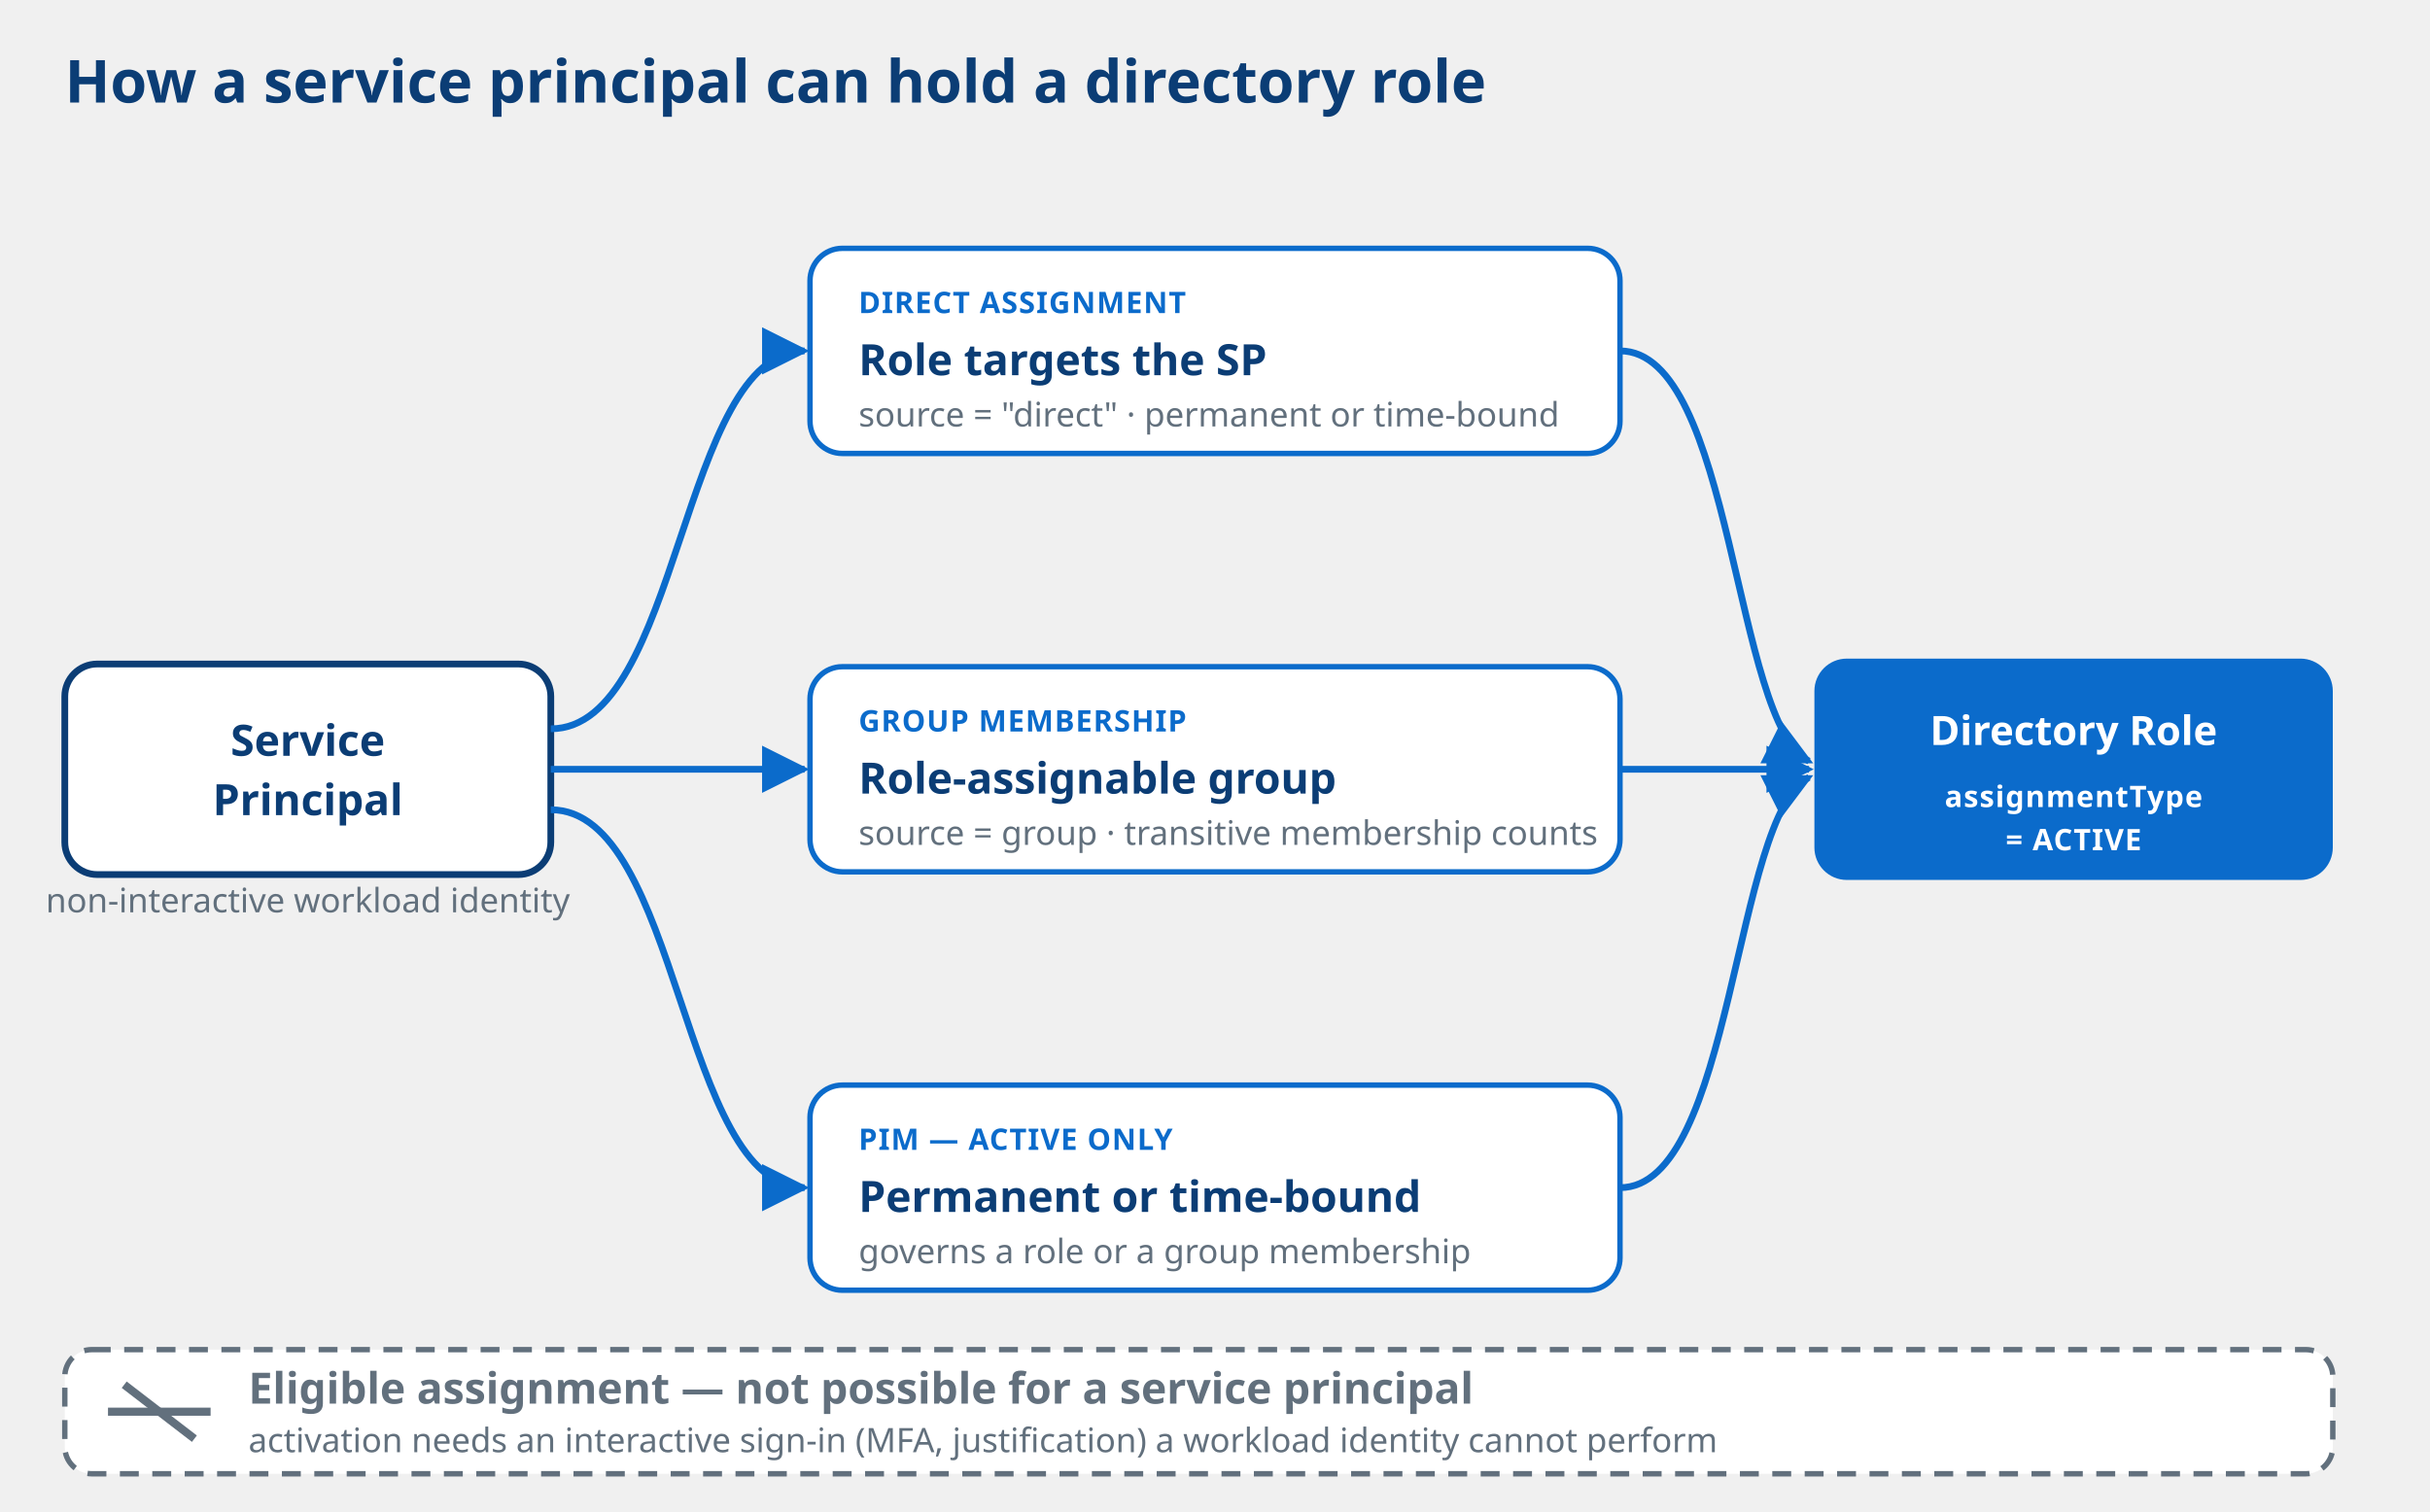
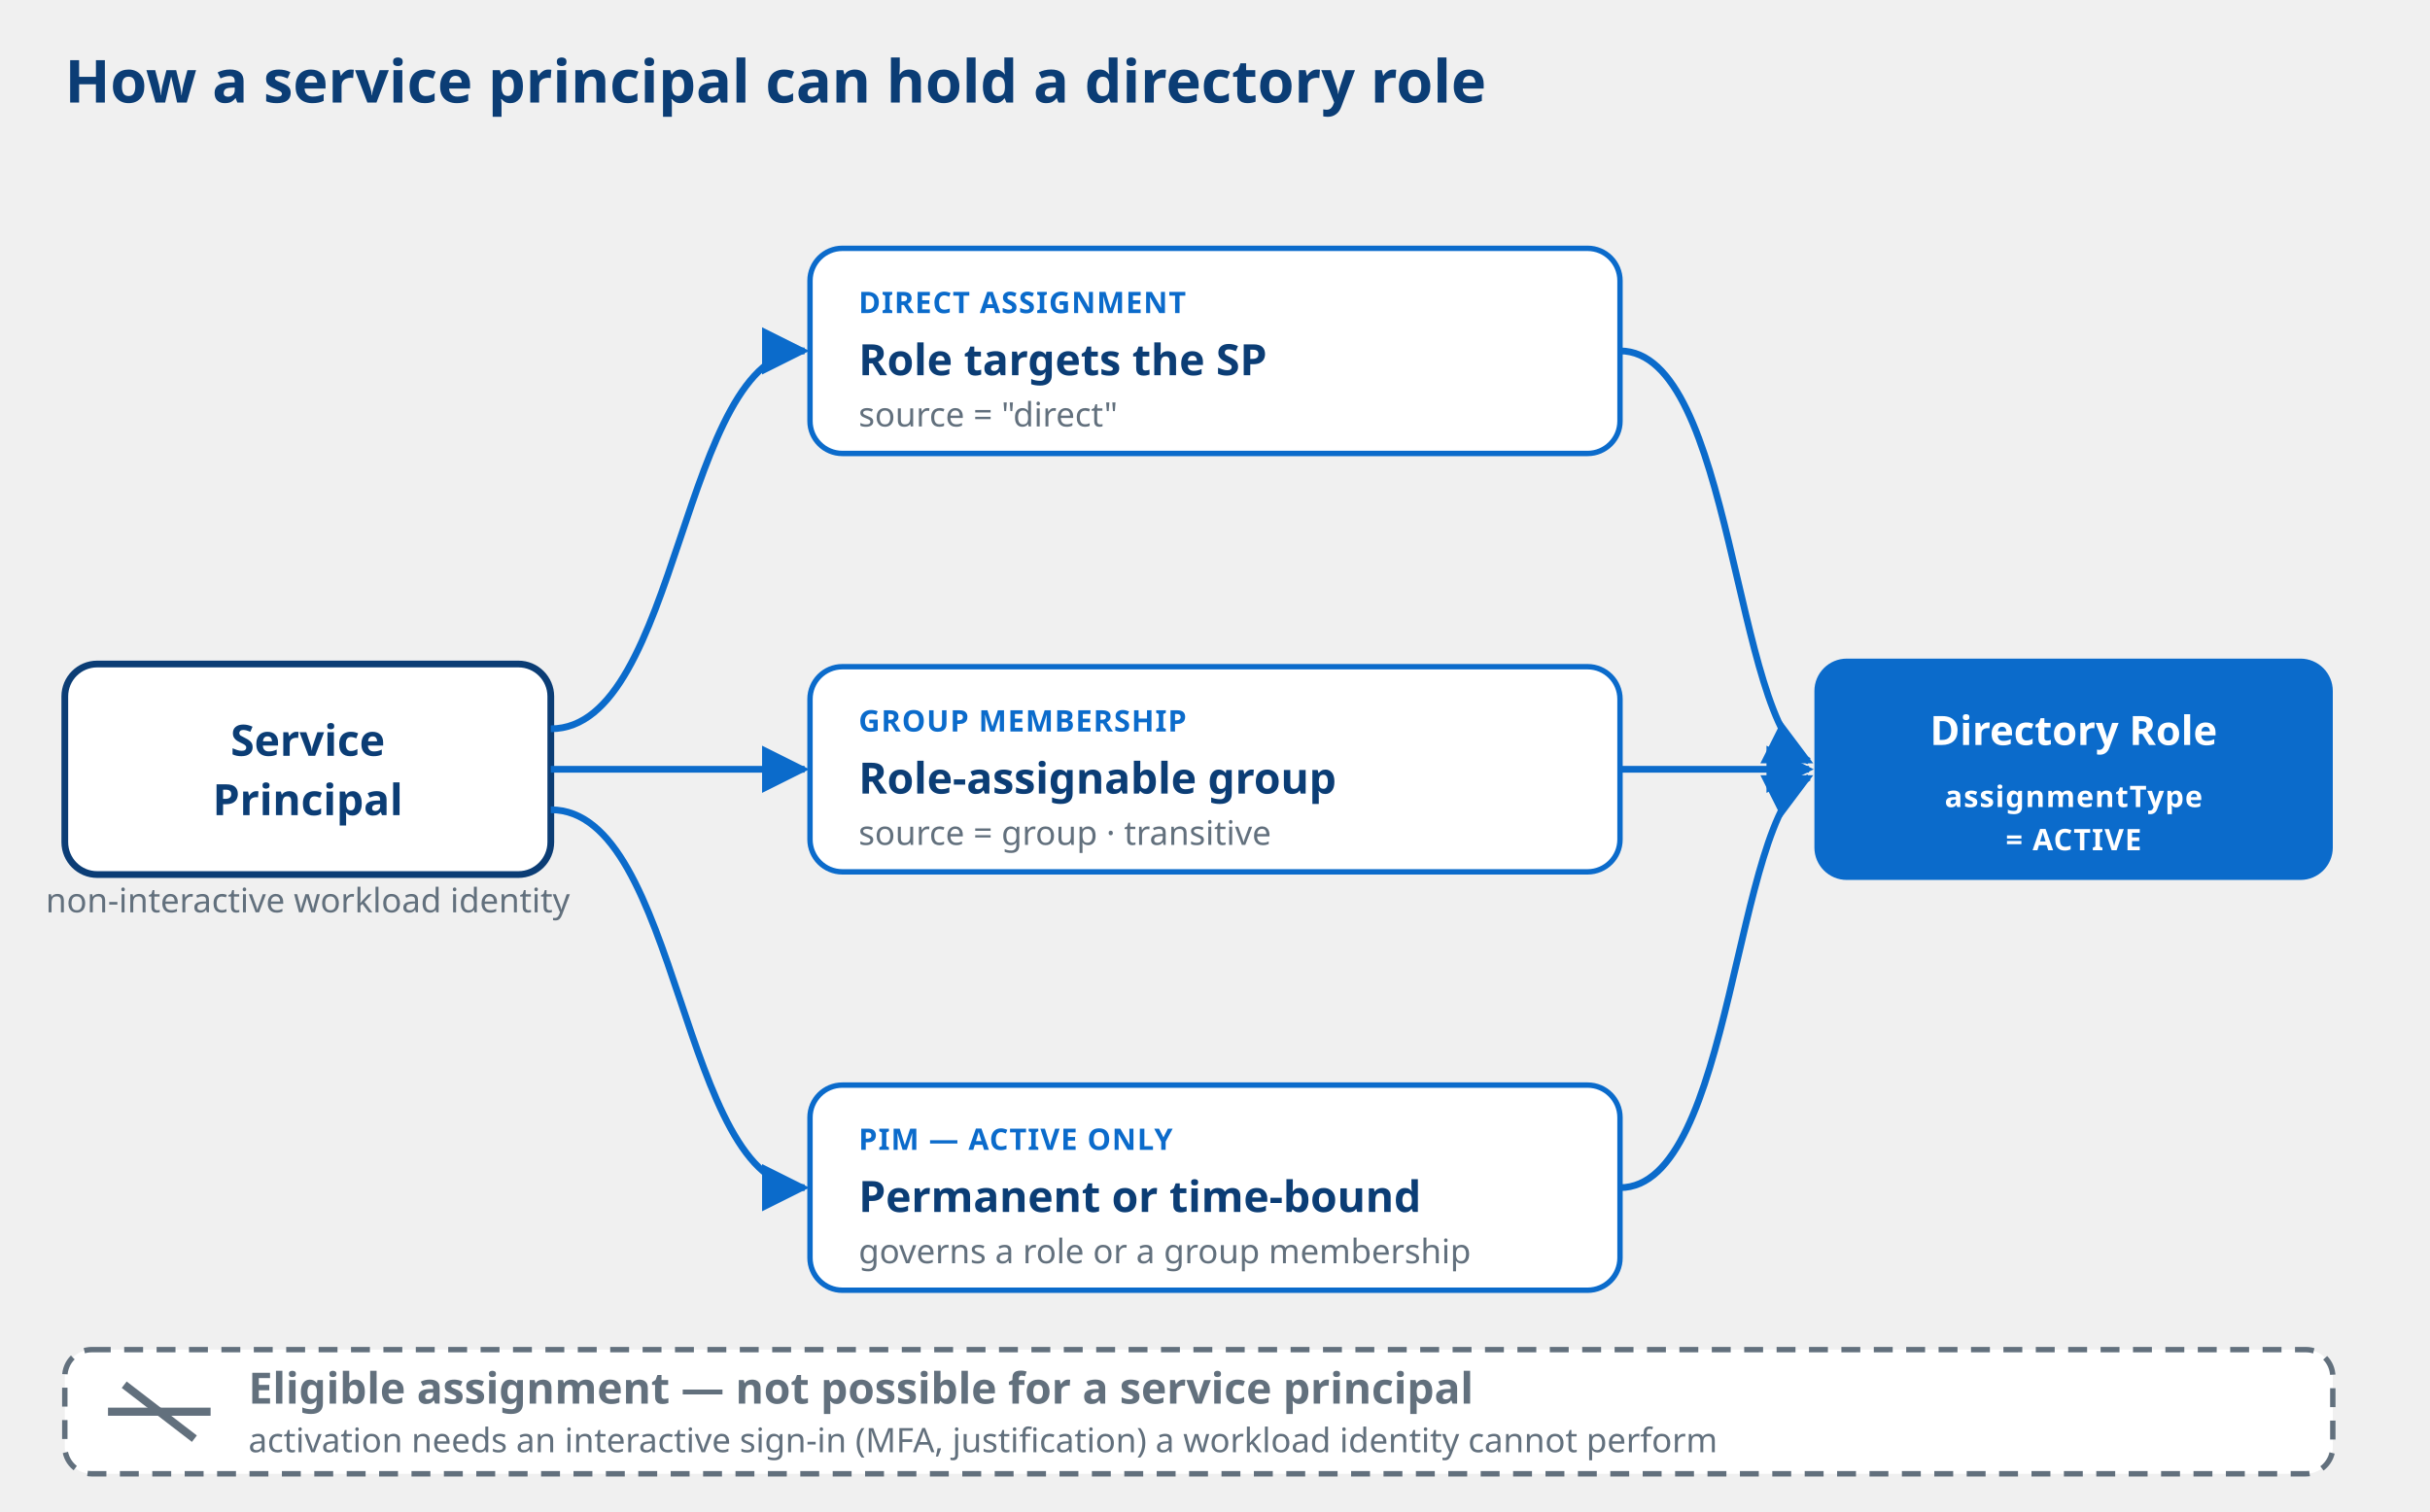
<svg xmlns="http://www.w3.org/2000/svg" viewBox="0 0 900 560" width="900" height="560" role="img" aria-label="How a service principal can hold a directory role: via direct assignment, via role-assignable group membership, and via PIM — always as an active assignment, never eligible.">
  <style>
    .deep   { fill: #0b3d75; }
    .accent { fill: #0b6bcb; }
    .ring   { fill: #1f2933; }
    .muted  { fill: #62707d; }
    .paper  { fill: #ffffff; }
    .stroke-accent { stroke: #0b6bcb; }
    .stroke-muted  { stroke: #62707d; }
    .stroke-deep   { stroke: #0b3d75; }
    text { font-family: 'Segoe UI', system-ui, -apple-system, sans-serif; }
    .title  { font-size: 22px; font-weight: 650; }
    .label  { font-size: 16px; font-weight: 600; }
    .sub    { font-size: 12.5px; }
    .tag    { font-size: 11px; font-weight: 700; letter-spacing: 0.4px; }
    @media (prefers-color-scheme: dark) {
      .deep   { fill: #8fbef0; }
      .accent { fill: #3f97ed; }
      .ring   { fill: #c7d2dc; }
      .muted  { fill: #9aa7b3; }
      .paper  { fill: #0d1117; }
      .stroke-accent { stroke: #3f97ed; }
      .stroke-muted  { stroke: #9aa7b3; }
      .stroke-deep   { stroke: #8fbef0; }
    }
  </style>
  <defs>
    <marker id="arrow" viewBox="0 0 10 10" refX="9" refY="5" markerWidth="7" markerHeight="7" orient="auto-start-reverse">
      <path d="M0 0 L10 5 L0 10 z" class="accent" />
    </marker>
  </defs>
  <text class="deep title" x="24" y="38">How a service principal can hold a directory role</text>
  <rect class="paper stroke-deep" x="24" y="246" width="180" height="78" rx="12" stroke-width="2.5" />
  <text class="deep label" x="114" y="280" text-anchor="middle">Service</text>
  <text class="deep label" x="114" y="302" text-anchor="middle">Principal</text>
  <text class="muted sub" x="114" y="338" text-anchor="middle">non-interactive workload identity</text>
  <path class="stroke-accent" fill="none" stroke-width="2.5" marker-end="url(#arrow)" d="M204 270 C 252 270, 252 130, 298 130" />
  <path class="stroke-accent" fill="none" stroke-width="2.5" marker-end="url(#arrow)" d="M204 285 H 298" />
  <path class="stroke-accent" fill="none" stroke-width="2.5" marker-end="url(#arrow)" d="M204 300 C 252 300, 252 440, 298 440" />
  <rect class="paper stroke-accent" x="300" y="92" width="300" height="76" rx="12" stroke-width="2" />
  <text class="accent tag" x="318" y="116">DIRECT ASSIGNMENT</text>
  <text class="deep label" x="318" y="139">Role targets the SP</text>
-   <text class="muted sub" x="318" y="158">source = "direct" · permanent or time-bound</text>
+   <text class="muted sub" x="318" y="158">source = "direct"</text>
  <rect class="paper stroke-accent" x="300" y="247" width="300" height="76" rx="12" stroke-width="2" />
  <text class="accent tag" x="318" y="271">GROUP MEMBERSHIP</text>
  <text class="deep label" x="318" y="294">Role-assignable group</text>
-   <text class="muted sub" x="318" y="313">source = group · transitive membership counts</text>
+   <text class="muted sub" x="318" y="313">source = group · transitive</text>
  <rect class="paper stroke-accent" x="300" y="402" width="300" height="76" rx="12" stroke-width="2" />
  <text class="accent tag" x="318" y="426">PIM — ACTIVE ONLY</text>
  <text class="deep label" x="318" y="449">Permanent or time-bound</text>
  <text class="muted sub" x="318" y="468">governs a role or a group membership</text>
  <path class="stroke-accent" fill="none" stroke-width="2.5" marker-end="url(#arrow)" d="M600 130 C 642 130, 642 268, 670 282" />
  <path class="stroke-accent" fill="none" stroke-width="2.5" marker-end="url(#arrow)" d="M600 285 H 670" />
  <path class="stroke-accent" fill="none" stroke-width="2.5" marker-end="url(#arrow)" d="M600 440 C 642 440, 642 302, 670 288" />
  <rect class="accent" x="672" y="244" width="192" height="82" rx="12" />
  <text class="paper label" x="768" y="276" text-anchor="middle" style="font-size:15px">Directory Role</text>
  <text class="paper tag" x="768" y="299" text-anchor="middle">assignmentType</text>
  <text class="paper tag" x="768" y="315" text-anchor="middle">= ACTIVE</text>
  <rect class="paper stroke-muted" x="24" y="500" width="840" height="46" rx="10" stroke-width="2" stroke-dasharray="7 5" />
  <line class="stroke-muted" x1="40" y1="523" x2="78" y2="523" stroke-width="3" />
  <line class="stroke-muted" x1="46" y1="513" x2="72" y2="533" stroke-width="3" />
  <text class="muted label" x="92" y="520">Eligible assignment — not possible for a service principal</text>
  <text class="muted sub" x="92" y="538">activation needs an interactive sign-in (MFA, justification) a workload identity cannot perform</text>
</svg>
